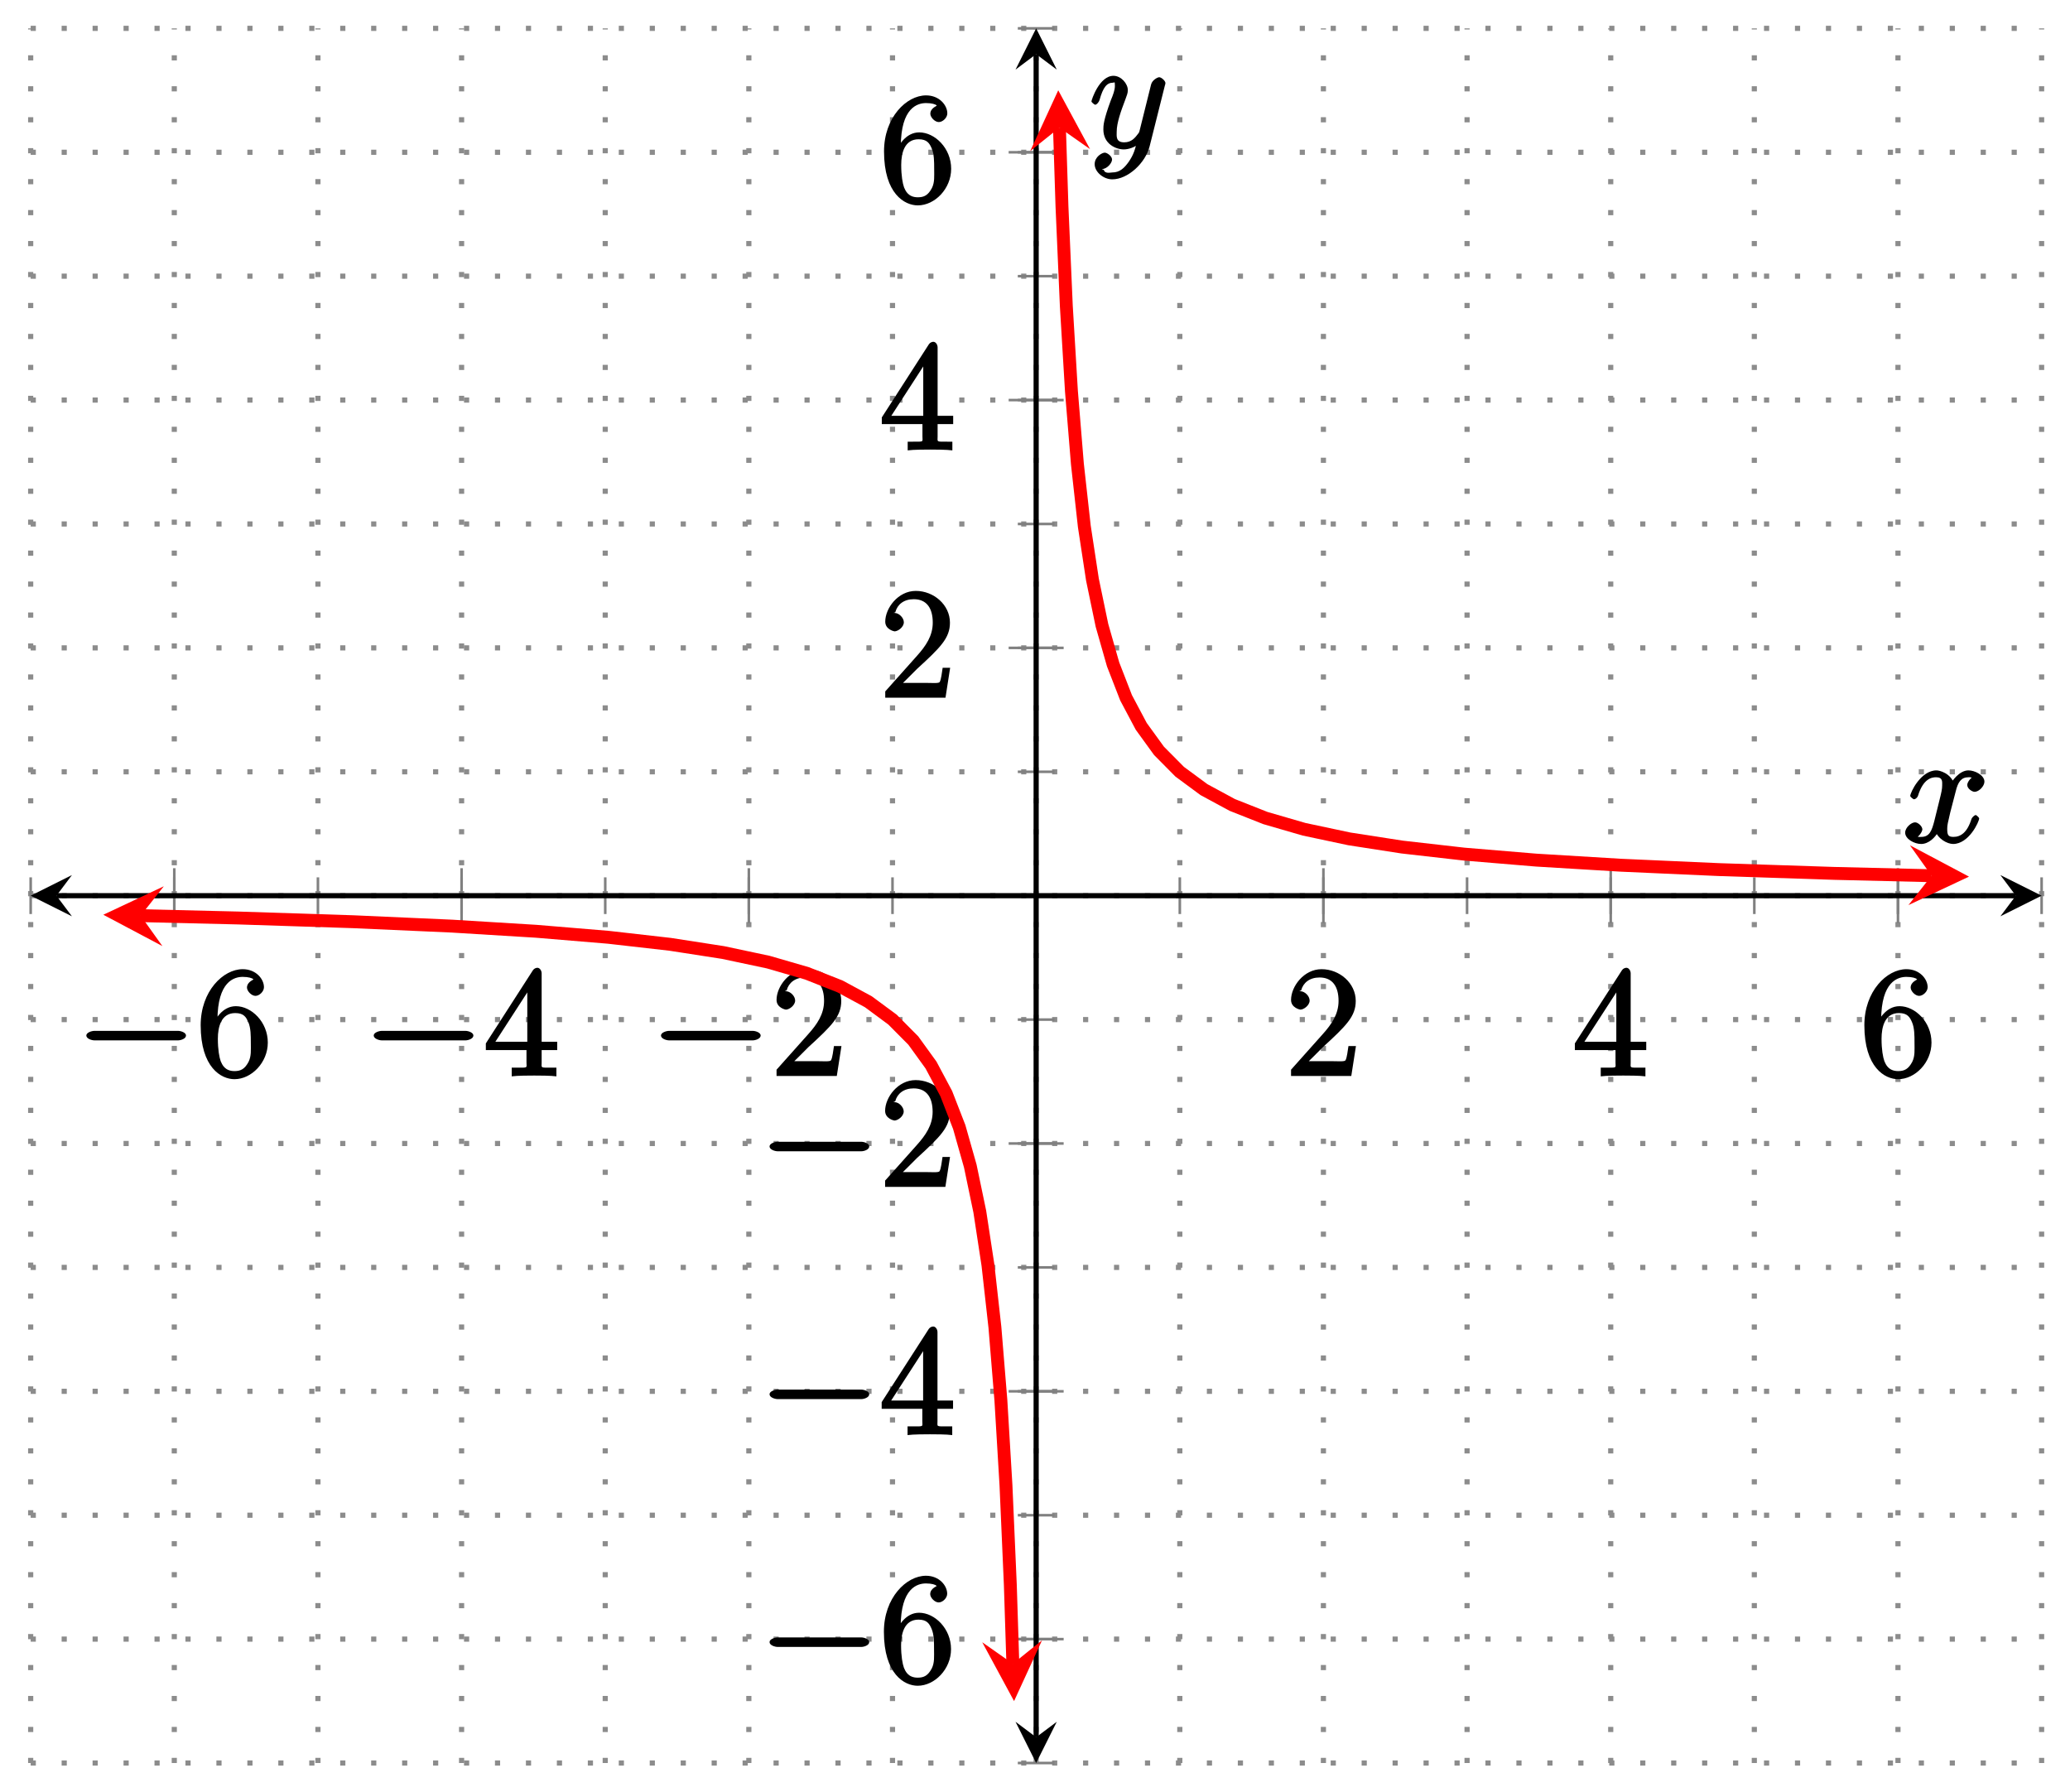
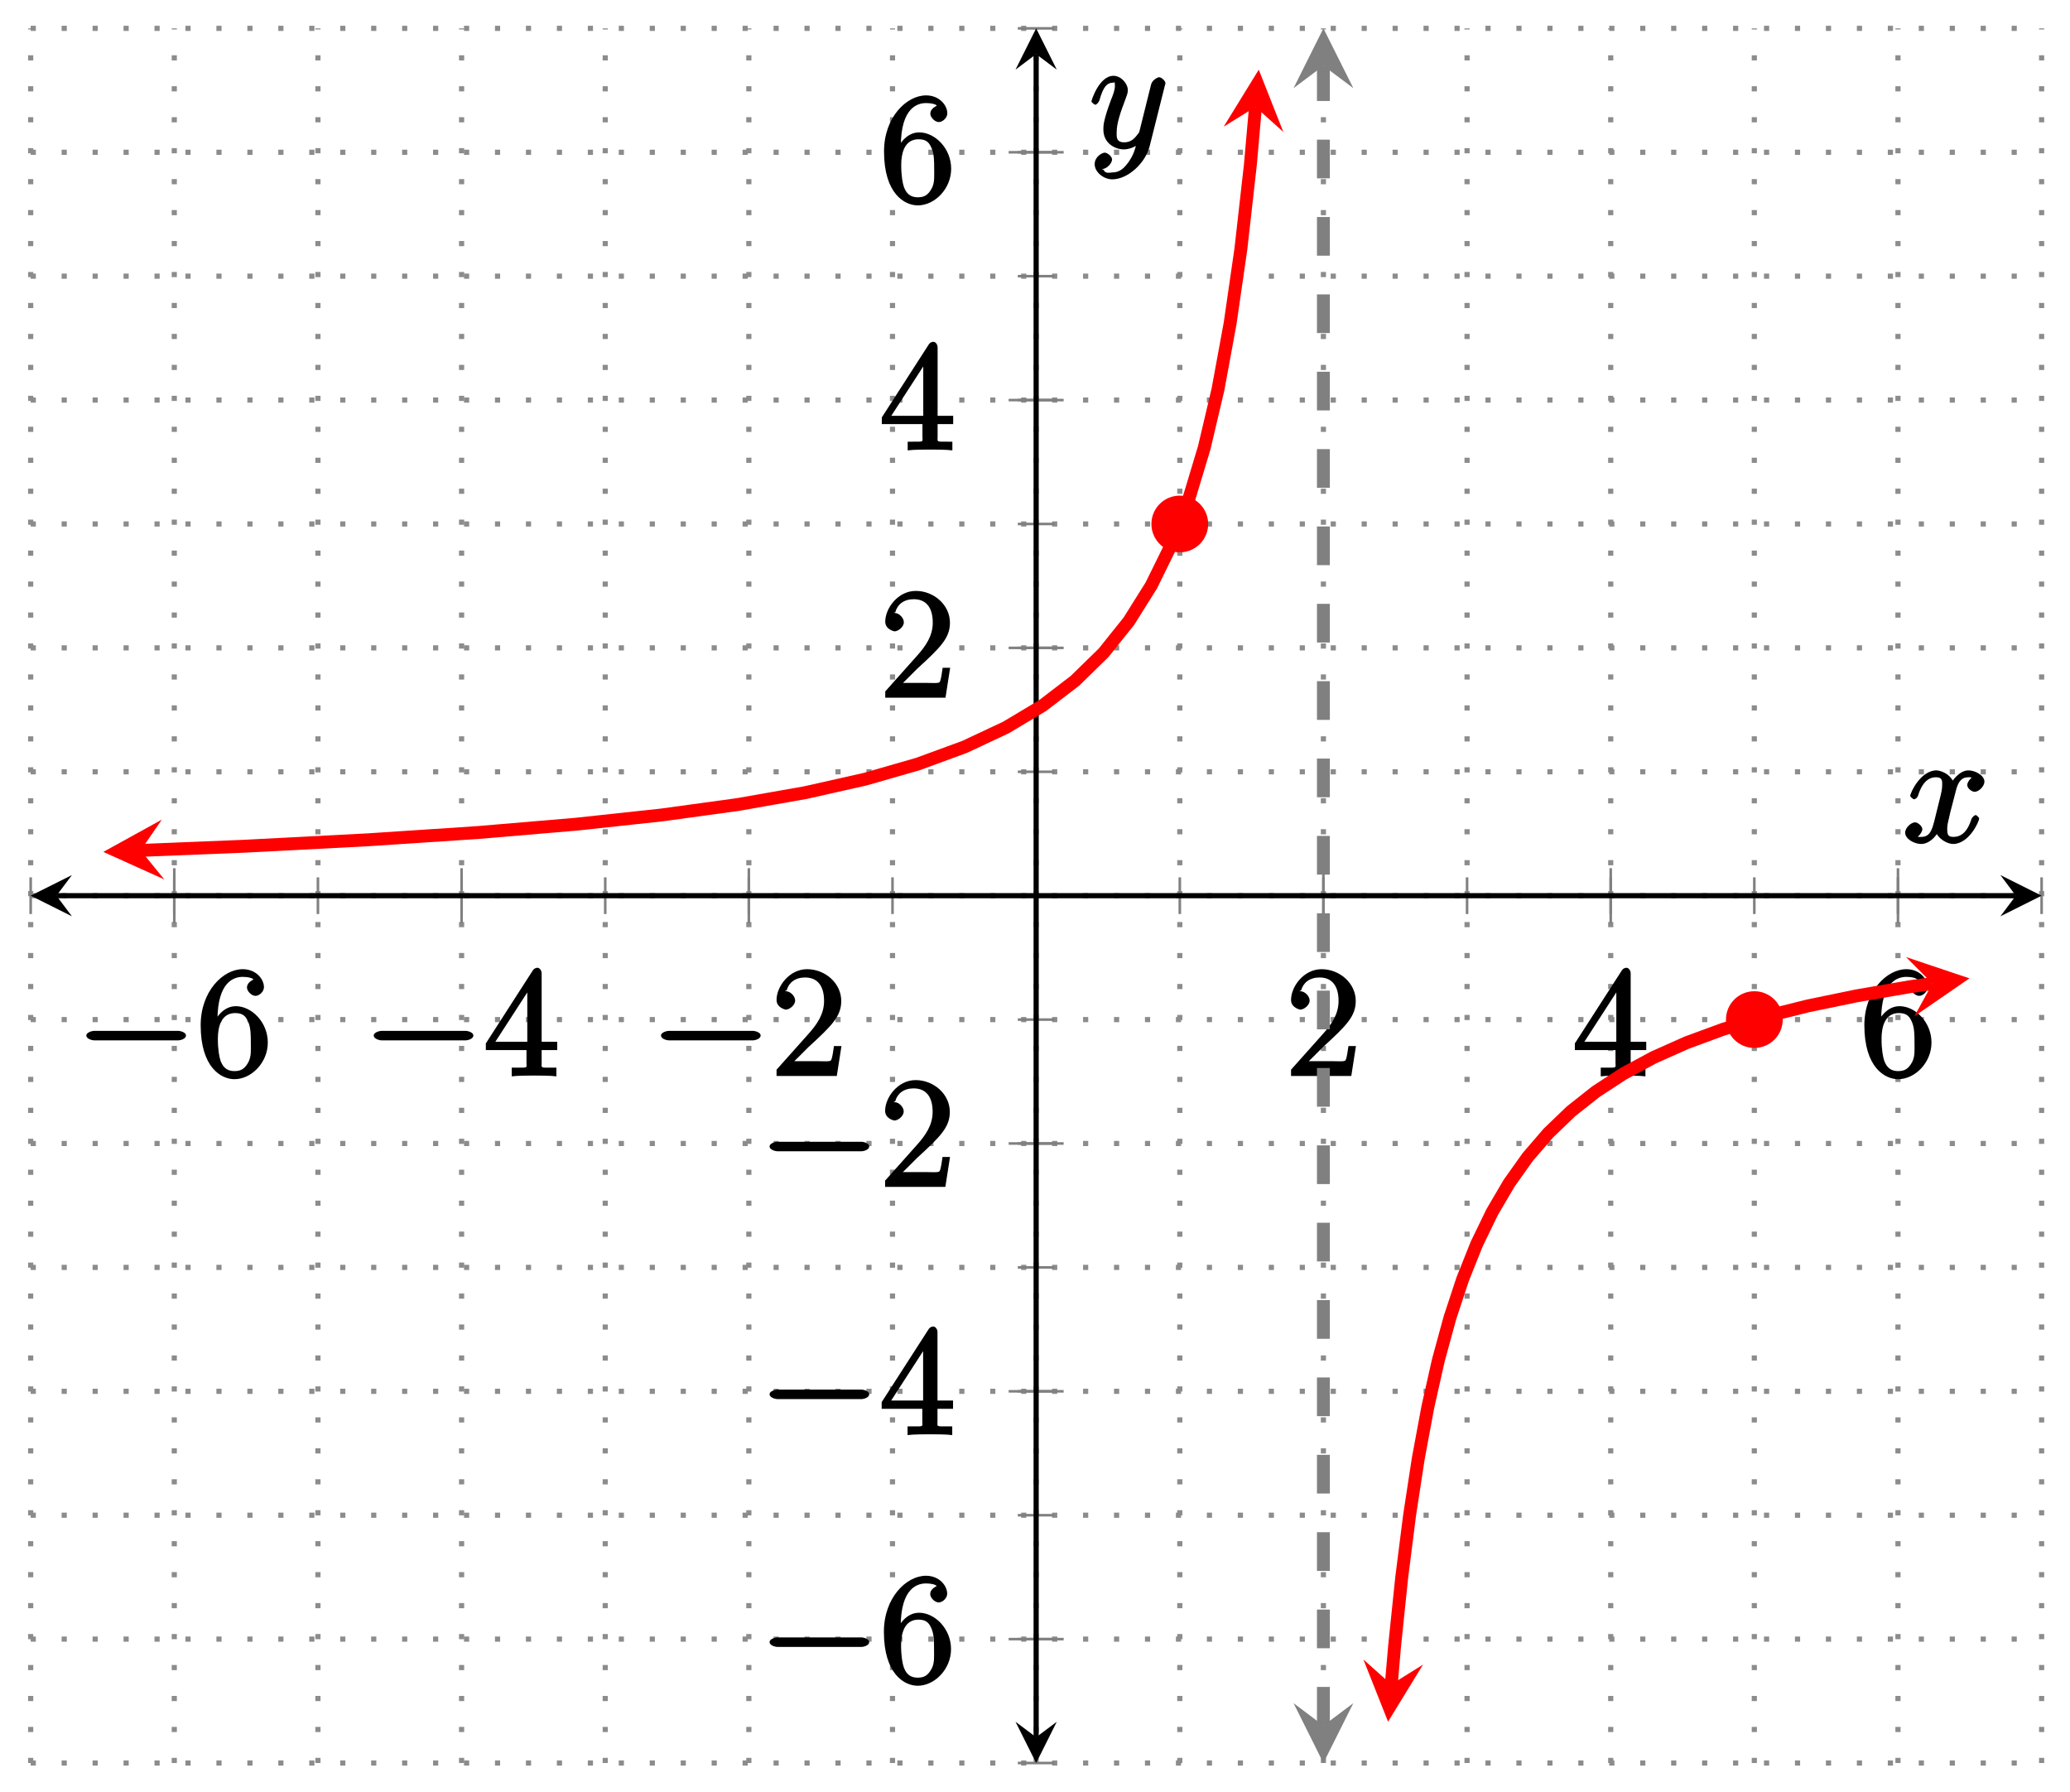
<svg xmlns="http://www.w3.org/2000/svg" xmlns:xlink="http://www.w3.org/1999/xlink" width="159.97pt" height="138.42pt" viewBox="0 0 159.97 138.42" version="1.1">
  <defs>
    <g>
      <symbol overflow="visible" id="glyph0-0">
        <path style="stroke:none;" d="" />
      </symbol>
      <symbol overflow="visible" id="glyph0-1">
        <path style="stroke:none;" d="M 7.875 -2.75 C 8.078 -2.75 8.484 -2.875 8.484 -3.125 C 8.484 -3.359 8.078 -3.484 7.875 -3.484 L 1.406 -3.484 C 1.203 -3.484 0.781 -3.359 0.781 -3.125 C 0.781 -2.875 1.203 -2.75 1.406 -2.75 Z M 7.875 -2.75 " />
      </symbol>
      <symbol overflow="visible" id="glyph1-0">
        <path style="stroke:none;" d="" />
      </symbol>
      <symbol overflow="visible" id="glyph1-1">
        <path style="stroke:none;" d="M 1.625 -4.297 C 1.625 -7.328 2.938 -7.656 3.578 -7.656 C 4.016 -7.656 4.328 -7.562 4.391 -7.469 C 4.531 -7.469 3.906 -7.312 3.906 -6.828 C 3.906 -6.562 4.25 -6.188 4.562 -6.188 C 4.859 -6.188 5.219 -6.516 5.219 -6.859 C 5.219 -7.484 4.609 -8.25 3.578 -8.25 C 2.062 -8.25 0.328 -6.547 0.328 -3.922 C 0.328 -0.641 1.922 0.25 2.938 0.25 C 4.25 0.25 5.516 -1.031 5.516 -2.578 C 5.516 -4.172 4.25 -5.391 3.047 -5.391 C 1.984 -5.391 1.422 -4.312 1.297 -3.984 L 1.625 -3.984 Z M 2.938 -0.375 C 2.188 -0.375 1.984 -0.891 1.875 -1.141 C 1.766 -1.453 1.656 -2.031 1.656 -2.875 C 1.656 -3.812 1.922 -4.859 3 -4.859 C 3.656 -4.859 3.844 -4.547 4.016 -4.141 C 4.203 -3.703 4.203 -3.109 4.203 -2.594 C 4.203 -1.984 4.25 -1.547 4.031 -1.094 C 3.734 -0.531 3.422 -0.375 2.938 -0.375 Z M 2.938 -0.375 " />
      </symbol>
      <symbol overflow="visible" id="glyph1-2">
        <path style="stroke:none;" d="M 4.469 -7.922 C 4.469 -8.156 4.312 -8.359 4.141 -8.359 C 4.047 -8.359 3.891 -8.312 3.797 -8.172 L 0.156 -2.516 L 0.156 -2 L 3.297 -2 L 3.297 -1.047 C 3.297 -0.609 3.438 -0.641 2.562 -0.641 L 2.156 -0.641 L 2.156 0.031 C 2.609 -0.031 3.547 -0.031 3.891 -0.031 C 4.219 -0.031 5.172 -0.031 5.609 0.031 L 5.609 -0.641 L 5.219 -0.641 C 4.344 -0.641 4.469 -0.609 4.469 -1.047 L 4.469 -2 L 5.672 -2 L 5.672 -2.641 L 4.469 -2.641 Z M 3.359 -7 L 3.359 -2.641 L 0.891 -2.641 L 3.641 -6.891 Z M 3.359 -7 " />
      </symbol>
      <symbol overflow="visible" id="glyph1-3">
        <path style="stroke:none;" d="M 5.266 -2.312 L 4.859 -2.312 C 4.797 -1.953 4.75 -1.406 4.625 -1.203 C 4.547 -1.094 3.984 -1.141 3.625 -1.141 L 1.406 -1.141 L 1.516 -0.891 C 1.844 -1.156 2.562 -1.922 2.875 -2.219 C 4.703 -3.891 5.422 -4.609 5.422 -5.797 C 5.422 -7.172 4.172 -8.25 2.781 -8.25 C 1.406 -8.25 0.422 -6.906 0.422 -5.875 C 0.422 -5.266 1.109 -5.125 1.141 -5.125 C 1.406 -5.125 1.859 -5.453 1.859 -5.828 C 1.859 -6.172 1.484 -6.547 1.141 -6.547 C 1.047 -6.547 1.016 -6.547 1.203 -6.609 C 1.359 -7.203 1.859 -7.609 2.625 -7.609 C 3.641 -7.609 4.094 -6.891 4.094 -5.797 C 4.094 -4.781 3.562 -4 2.875 -3.234 L 0.422 -0.484 L 0.422 0 L 5.078 0 L 5.438 -2.312 Z M 5.266 -2.312 " />
      </symbol>
      <symbol overflow="visible" id="glyph2-0">
        <path style="stroke:none;" d="" />
      </symbol>
      <symbol overflow="visible" id="glyph2-1">
        <path style="stroke:none;" d="M 5.672 -5.172 C 5.281 -5.109 4.969 -4.656 4.969 -4.438 C 4.969 -4.141 5.359 -3.906 5.531 -3.906 C 5.891 -3.906 6.297 -4.359 6.297 -4.688 C 6.297 -5.188 5.562 -5.562 5.062 -5.562 C 4.344 -5.562 3.766 -4.703 3.656 -4.469 L 3.984 -4.469 C 3.703 -5.359 2.812 -5.562 2.594 -5.562 C 1.375 -5.562 0.562 -3.844 0.562 -3.578 C 0.562 -3.531 0.781 -3.328 0.859 -3.328 C 0.953 -3.328 1.094 -3.438 1.156 -3.578 C 1.562 -4.922 2.219 -5.031 2.562 -5.031 C 3.094 -5.031 3.031 -4.672 3.031 -4.391 C 3.031 -4.125 2.969 -3.844 2.828 -3.281 L 2.422 -1.641 C 2.234 -0.922 2.062 -0.422 1.422 -0.422 C 1.359 -0.422 1.172 -0.375 0.922 -0.531 L 0.812 -0.281 C 1.25 -0.359 1.5 -0.859 1.5 -1 C 1.5 -1.25 1.156 -1.547 0.938 -1.547 C 0.641 -1.547 0.172 -1.141 0.172 -0.75 C 0.172 -0.25 0.891 0.125 1.406 0.125 C 1.984 0.125 2.5 -0.375 2.75 -0.859 L 2.469 -0.969 C 2.672 -0.266 3.438 0.125 3.875 0.125 C 5.094 0.125 5.891 -1.594 5.891 -1.859 C 5.891 -1.906 5.688 -2.109 5.625 -2.109 C 5.516 -2.109 5.328 -1.906 5.297 -1.812 C 4.969 -0.75 4.453 -0.422 3.906 -0.422 C 3.484 -0.422 3.422 -0.578 3.422 -1.062 C 3.422 -1.328 3.469 -1.516 3.656 -2.312 L 4.078 -3.938 C 4.25 -4.656 4.5 -5.031 5.062 -5.031 C 5.078 -5.031 5.297 -5.062 5.547 -4.906 Z M 5.672 -5.172 " />
      </symbol>
      <symbol overflow="visible" id="glyph2-2">
        <path style="stroke:none;" d="M 3.031 1.094 C 2.703 1.547 2.359 1.906 1.766 1.906 C 1.625 1.906 1.203 2.031 1.109 1.703 C 0.906 1.641 0.969 1.641 0.984 1.641 C 1.344 1.641 1.75 1.188 1.75 0.906 C 1.75 0.641 1.359 0.375 1.188 0.375 C 0.984 0.375 0.406 0.688 0.406 1.266 C 0.406 1.875 1.094 2.438 1.766 2.438 C 2.969 2.438 4.328 1.188 4.656 -0.125 L 5.828 -4.797 C 5.844 -4.859 5.875 -4.922 5.875 -5 C 5.875 -5.172 5.562 -5.453 5.391 -5.453 C 5.281 -5.453 4.859 -5.25 4.766 -4.891 L 3.891 -1.375 C 3.828 -1.156 3.875 -1.25 3.781 -1.109 C 3.531 -0.781 3.266 -0.422 2.688 -0.422 C 2.016 -0.422 2.109 -0.922 2.109 -1.25 C 2.109 -1.922 2.438 -2.844 2.766 -3.703 C 2.891 -4.047 2.969 -4.219 2.969 -4.453 C 2.969 -4.953 2.453 -5.562 1.859 -5.562 C 0.766 -5.562 0.156 -3.688 0.156 -3.578 C 0.156 -3.531 0.375 -3.328 0.453 -3.328 C 0.562 -3.328 0.734 -3.531 0.781 -3.688 C 1.062 -4.703 1.359 -5.031 1.828 -5.031 C 1.938 -5.031 1.969 -5.172 1.969 -4.781 C 1.969 -4.469 1.844 -4.125 1.656 -3.672 C 1.078 -2.109 1.078 -1.703 1.078 -1.422 C 1.078 -0.281 2.062 0.125 2.656 0.125 C 3 0.125 3.531 -0.031 3.844 -0.344 L 3.688 -0.516 C 3.516 0.141 3.438 0.5 3.031 1.094 Z M 3.031 1.094 " />
      </symbol>
    </g>
    <clipPath id="clip1">
-       <path d="M 2.371 56 L 93 56 L 93 136.23 L 2.371 136.23 Z M 2.371 56 " />
+       <path d="M 93 61 L 157.777 61 L 157.777 136.23 L 93 136.23 Z M 93 61 " />
    </clipPath>
    <clipPath id="clip2">
-       <path d="M 67 2.191 L 157.777 2.191 L 157.777 82 L 67 82 Z M 67 2.191 " />
+       <path d="M 2.371 2.191 L 112 2.191 L 112 80 L 2.371 80 Z M 2.371 2.191 " />
+     </clipPath>
+     <clipPath id="clip3">
+       <path d="M 99 131 L 105 131 L 105 136.23 L 99 136.23 Z M 99 131 " />
+     </clipPath>
+     <clipPath id="clip4">
+       <path d="M 99 2.191 L 105 2.191 L 105 7 L 99 7 Z M 99 2.191 " />
    </clipPath>
  </defs>
  <g id="surface1">
    <path style="fill:none;stroke-width:0.399;stroke-linecap:butt;stroke-linejoin:miter;stroke:rgb(54.999%,54.999%,54.999%);stroke-opacity:1;stroke-dasharray:0.399,1.993;stroke-miterlimit:10;" d="M 0.001 -0 L 0.001 134.039 M 11.099 -0 L 11.099 134.039 M 22.2 -0 L 22.2 134.039 M 33.302 -0 L 33.302 134.039 M 44.403 -0 L 44.403 134.039 M 55.501 -0 L 55.501 134.039 M 66.603 -0 L 66.603 134.039 M 77.704 -0 L 77.704 134.039 M 88.806 -0 L 88.806 134.039 M 99.903 -0 L 99.903 134.039 M 111.005 -0 L 111.005 134.039 M 122.107 -0 L 122.107 134.039 M 133.204 -0 L 133.204 134.039 M 144.306 -0 L 144.306 134.039 M 155.407 -0 L 155.407 134.039 " transform="matrix(1,0,0,-1,2.37,136.23)" />
    <path style="fill:none;stroke-width:0.399;stroke-linecap:butt;stroke-linejoin:miter;stroke:rgb(54.999%,54.999%,54.999%);stroke-opacity:1;stroke-dasharray:0.399,1.993;stroke-miterlimit:10;" d="M 0.001 -0 L 155.407 -0 M 0.001 9.574 L 155.407 9.574 M 0.001 19.148 L 155.407 19.148 M 0.001 28.722 L 155.407 28.722 M 0.001 38.296 L 155.407 38.296 M 0.001 47.871 L 155.407 47.871 M 0.001 57.445 L 155.407 57.445 M 0.001 67.019 L 155.407 67.019 M 0.001 76.593 L 155.407 76.593 M 0.001 86.168 L 155.407 86.168 M 0.001 95.742 L 155.407 95.742 M 0.001 105.316 L 155.407 105.316 M 0.001 114.89 L 155.407 114.89 M 0.001 124.464 L 155.407 124.464 M 0.001 134.039 L 155.407 134.039 " transform="matrix(1,0,0,-1,2.37,136.23)" />
    <path style="fill:none;stroke-width:0.199;stroke-linecap:butt;stroke-linejoin:miter;stroke:rgb(50%,50%,50%);stroke-opacity:1;stroke-miterlimit:10;" d="M 0.001 65.601 L 0.001 68.437 M 11.099 65.601 L 11.099 68.437 M 22.2 65.601 L 22.2 68.437 M 33.302 65.601 L 33.302 68.437 M 44.403 65.601 L 44.403 68.437 M 55.501 65.601 L 55.501 68.437 M 66.603 65.601 L 66.603 68.437 M 77.704 65.601 L 77.704 68.437 M 88.806 65.601 L 88.806 68.437 M 99.903 65.601 L 99.903 68.437 M 111.005 65.601 L 111.005 68.437 M 122.107 65.601 L 122.107 68.437 M 133.204 65.601 L 133.204 68.437 M 144.306 65.601 L 144.306 68.437 M 155.407 65.601 L 155.407 68.437 " transform="matrix(1,0,0,-1,2.37,136.23)" />
    <path style="fill:none;stroke-width:0.199;stroke-linecap:butt;stroke-linejoin:miter;stroke:rgb(50%,50%,50%);stroke-opacity:1;stroke-miterlimit:10;" d="M 11.099 64.894 L 11.099 69.144 M 33.302 64.894 L 33.302 69.144 M 55.501 64.894 L 55.501 69.144 M 99.903 64.894 L 99.903 69.144 M 122.107 64.894 L 122.107 69.144 M 144.306 64.894 L 144.306 69.144 " transform="matrix(1,0,0,-1,2.37,136.23)" />
    <path style="fill:none;stroke-width:0.199;stroke-linecap:butt;stroke-linejoin:miter;stroke:rgb(50%,50%,50%);stroke-opacity:1;stroke-miterlimit:10;" d="M 76.286 -0 L 79.122 -0 M 76.286 9.574 L 79.122 9.574 M 76.286 19.148 L 79.122 19.148 M 76.286 28.722 L 79.122 28.722 M 76.286 38.296 L 79.122 38.296 M 76.286 47.871 L 79.122 47.871 M 76.286 57.445 L 79.122 57.445 M 76.286 67.019 L 79.122 67.019 M 76.286 76.593 L 79.122 76.593 M 76.286 86.168 L 79.122 86.168 M 76.286 95.742 L 79.122 95.742 M 76.286 105.316 L 79.122 105.316 M 76.286 114.89 L 79.122 114.89 M 76.286 124.464 L 79.122 124.464 M 76.286 134.039 L 79.122 134.039 " transform="matrix(1,0,0,-1,2.37,136.23)" />
    <path style="fill:none;stroke-width:0.199;stroke-linecap:butt;stroke-linejoin:miter;stroke:rgb(50%,50%,50%);stroke-opacity:1;stroke-miterlimit:10;" d="M 75.579 9.574 L 79.829 9.574 M 75.579 28.722 L 79.829 28.722 M 75.579 47.871 L 79.829 47.871 M 75.579 86.168 L 79.829 86.168 M 75.579 105.316 L 79.829 105.316 M 75.579 124.464 L 79.829 124.464 " transform="matrix(1,0,0,-1,2.37,136.23)" />
    <path style="fill:none;stroke-width:0.399;stroke-linecap:butt;stroke-linejoin:miter;stroke:rgb(0%,0%,0%);stroke-opacity:1;stroke-miterlimit:10;" d="M 1.993 67.019 L 153.415 67.019 " transform="matrix(1,0,0,-1,2.37,136.23)" />
    <path style=" stroke:none;fill-rule:nonzero;fill:rgb(0%,0%,0%);fill-opacity:1;" d="M 2.371 69.211 L 5.559 70.805 L 4.363 69.211 L 5.559 67.617 " />
    <path style=" stroke:none;fill-rule:nonzero;fill:rgb(0%,0%,0%);fill-opacity:1;" d="M 157.777 69.211 L 154.59 67.617 L 155.785 69.211 L 154.59 70.805 " />
    <path style="fill:none;stroke-width:0.399;stroke-linecap:butt;stroke-linejoin:miter;stroke:rgb(0%,0%,0%);stroke-opacity:1;stroke-miterlimit:10;" d="M 77.704 1.992 L 77.704 132.046 " transform="matrix(1,0,0,-1,2.37,136.23)" />
    <path style=" stroke:none;fill-rule:nonzero;fill:rgb(0%,0%,0%);fill-opacity:1;" d="M 80.074 136.23 L 81.668 133.043 L 80.074 134.238 L 78.48 133.043 " />
    <path style=" stroke:none;fill-rule:nonzero;fill:rgb(0%,0%,0%);fill-opacity:1;" d="M 80.074 2.191 L 78.48 5.379 L 80.074 4.184 L 81.668 5.379 " />
    <g style="fill:rgb(0%,0%,0%);fill-opacity:1;">
      <use xlink:href="#glyph0-1" x="5.89" y="83.14" />
    </g>
    <g style="fill:rgb(0%,0%,0%);fill-opacity:1;">
      <use xlink:href="#glyph1-1" x="15.18" y="83.14" />
    </g>
    <g style="fill:rgb(0%,0%,0%);fill-opacity:1;">
      <use xlink:href="#glyph0-1" x="28.1" y="83.14" />
    </g>
    <g style="fill:rgb(0%,0%,0%);fill-opacity:1;">
      <use xlink:href="#glyph1-2" x="37.39" y="83.14" />
    </g>
    <g style="fill:rgb(0%,0%,0%);fill-opacity:1;">
      <use xlink:href="#glyph0-1" x="50.3" y="83.14" />
    </g>
    <g style="fill:rgb(0%,0%,0%);fill-opacity:1;">
      <use xlink:href="#glyph1-3" x="59.59" y="83.14" />
    </g>
    <g style="fill:rgb(0%,0%,0%);fill-opacity:1;">
      <use xlink:href="#glyph1-3" x="99.35" y="83.14" />
    </g>
    <g style="fill:rgb(0%,0%,0%);fill-opacity:1;">
      <use xlink:href="#glyph1-2" x="121.55" y="83.14" />
    </g>
    <g style="fill:rgb(0%,0%,0%);fill-opacity:1;">
      <use xlink:href="#glyph1-1" x="143.75" y="83.14" />
    </g>
    <g style="fill:rgb(0%,0%,0%);fill-opacity:1;">
      <use xlink:href="#glyph0-1" x="58.69" y="130.01" />
    </g>
    <g style="fill:rgb(0%,0%,0%);fill-opacity:1;">
      <use xlink:href="#glyph1-1" x="67.98" y="130.01" />
    </g>
    <g style="fill:rgb(0%,0%,0%);fill-opacity:1;">
      <use xlink:href="#glyph0-1" x="58.69" y="110.86" />
    </g>
    <g style="fill:rgb(0%,0%,0%);fill-opacity:1;">
      <use xlink:href="#glyph1-2" x="67.98" y="110.86" />
    </g>
    <g style="fill:rgb(0%,0%,0%);fill-opacity:1;">
      <use xlink:href="#glyph0-1" x="58.69" y="91.71" />
    </g>
    <g style="fill:rgb(0%,0%,0%);fill-opacity:1;">
      <use xlink:href="#glyph1-3" x="67.98" y="91.71" />
    </g>
    <g style="fill:rgb(0%,0%,0%);fill-opacity:1;">
      <use xlink:href="#glyph1-3" x="67.99" y="53.91" />
    </g>
    <g style="fill:rgb(0%,0%,0%);fill-opacity:1;">
      <use xlink:href="#glyph1-2" x="67.99" y="34.77" />
    </g>
    <g style="fill:rgb(0%,0%,0%);fill-opacity:1;">
      <use xlink:href="#glyph1-1" x="67.99" y="15.62" />
    </g>
    <g clip-path="url(#clip1)" clip-rule="nonzero">
-       <path style="fill:none;stroke-width:0.996;stroke-linecap:butt;stroke-linejoin:miter;stroke:rgb(100%,0%,0%);stroke-opacity:1;stroke-miterlimit:10;" d="M 75.903 7.671 L 75.708 13.769 L 75.372 21.46 L 74.978 28.039 L 74.517 33.667 L 73.978 38.484 L 73.349 42.605 L 72.614 46.128 L 71.759 49.144 L 70.755 51.726 L 69.579 53.933 L 68.212 55.824 L 66.607 57.441 L 64.735 58.824 L 62.548 60.007 L 59.989 61.019 L 57.001 61.886 L 53.505 62.628 L 49.423 63.261 L 44.65 63.804 L 39.071 64.269 L 32.552 64.668 L 24.931 65.007 L 16.025 65.296 L 8.501 65.476 " transform="matrix(1,0,0,-1,2.37,136.23)" />
+       <path style="fill:none;stroke-width:0.996;stroke-linecap:butt;stroke-linejoin:miter;stroke:rgb(100%,0%,0%);stroke-opacity:1;stroke-miterlimit:10;" d="M 105.15 6.074 L 105.403 9.027 L 105.954 14.332 L 106.564 19.152 L 107.235 23.531 L 107.974 27.507 L 108.786 31.121 L 109.681 34.402 L 110.665 37.386 L 111.747 40.097 L 112.939 42.558 L 114.251 44.796 L 115.696 46.828 L 117.286 48.675 L 119.036 50.355 L 120.962 51.878 L 123.079 53.261 L 125.415 54.519 L 127.982 55.664 L 130.81 56.703 L 133.919 57.648 L 137.345 58.503 L 141.114 59.281 L 145.263 59.992 L 146.966 60.23 " transform="matrix(1,0,0,-1,2.37,136.23)" />
    </g>
-     <path style=" stroke:none;fill-rule:nonzero;fill:rgb(100%,0%,0%);fill-opacity:1;" d="M 78.367 131.445 L 80.527 126.75 L 78.273 128.559 L 75.906 126.898 " />
-     <path style=" stroke:none;fill-rule:nonzero;fill:rgb(100%,0%,0%);fill-opacity:1;" d="M 7.984 70.684 L 12.551 73.105 L 10.871 70.754 L 12.66 68.484 " />
+     <path style=" stroke:none;fill-rule:nonzero;fill:rgb(100%,0%,0%);fill-opacity:1;" d="M 107.27 133.039 L 109.969 128.629 L 107.52 130.156 L 105.363 128.23 " />
+     <path style=" stroke:none;fill-rule:nonzero;fill:rgb(100%,0%,0%);fill-opacity:1;" d="M 152.199 75.598 L 147.297 73.953 L 149.336 76 L 147.941 78.531 " />
    <g clip-path="url(#clip2)" clip-rule="nonzero">
-       <path style="fill:none;stroke-width:0.996;stroke-linecap:butt;stroke-linejoin:miter;stroke:rgb(100%,0%,0%);stroke-opacity:1;stroke-miterlimit:10;" d="M 79.505 126.367 L 79.7 120.269 L 80.036 112.578 L 80.431 106 L 80.892 100.375 L 81.427 95.554 L 82.056 91.437 L 82.79 87.91 L 83.65 84.894 L 84.653 82.312 L 85.825 80.105 L 87.196 78.214 L 88.798 76.597 L 90.673 75.214 L 92.86 74.031 L 95.419 73.019 L 98.407 72.152 L 101.9 71.41 L 105.985 70.777 L 110.759 70.234 L 116.337 69.769 L 122.857 69.375 L 130.478 69.035 L 139.384 68.742 L 146.903 68.562 " transform="matrix(1,0,0,-1,2.37,136.23)" />
+       <path style="fill:none;stroke-width:0.996;stroke-linecap:butt;stroke-linejoin:miter;stroke:rgb(100%,0%,0%);stroke-opacity:1;stroke-miterlimit:10;" d="M 94.653 127.968 L 94.259 123.496 L 93.525 116.988 L 92.692 111.23 L 91.755 106.136 L 90.692 101.628 L 89.493 97.644 L 88.138 94.113 L 86.603 90.992 L 84.872 88.23 L 82.915 85.785 L 80.704 83.625 L 78.204 81.71 L 75.376 80.019 L 72.181 78.519 L 68.571 77.195 L 64.493 76.023 L 59.88 74.984 L 54.669 74.066 L 48.775 73.257 L 42.118 72.539 L 34.595 71.902 L 26.087 71.339 L 16.478 70.839 L 8.501 70.519 " transform="matrix(1,0,0,-1,2.37,136.23)" />
    </g>
-     <path style=" stroke:none;fill-rule:nonzero;fill:rgb(100%,0%,0%);fill-opacity:1;" d="M 81.781 6.977 L 79.617 11.672 L 81.875 9.863 L 84.238 11.523 " />
-     <path style=" stroke:none;fill-rule:nonzero;fill:rgb(100%,0%,0%);fill-opacity:1;" d="M 152.164 67.738 L 147.598 65.316 L 149.273 67.668 L 147.484 69.938 " />
+     <path style=" stroke:none;fill-rule:nonzero;fill:rgb(100%,0%,0%);fill-opacity:1;" d="M 97.277 5.383 L 94.566 9.789 L 97.023 8.262 L 99.176 10.195 " />
+     <path style=" stroke:none;fill-rule:nonzero;fill:rgb(100%,0%,0%);fill-opacity:1;" d="M 7.984 65.828 L 12.695 67.953 L 10.871 65.711 L 12.508 63.332 " />
+     <path style="fill:none;stroke-width:0.996;stroke-linecap:butt;stroke-linejoin:miter;stroke:rgb(50%,50%,50%);stroke-opacity:1;stroke-dasharray:2.989,2.989;stroke-miterlimit:10;" d="M 99.903 2.89 L 99.903 131.148 " transform="matrix(1,0,0,-1,2.37,136.23)" />
+     <g clip-path="url(#clip3)" clip-rule="nonzero">
+       <path style=" stroke:none;fill-rule:nonzero;fill:rgb(50%,50%,50%);fill-opacity:1;" d="M 102.273 136.23 L 104.586 131.605 L 102.273 133.34 L 99.965 131.605 " />
+     </g>
+     <g clip-path="url(#clip4)" clip-rule="nonzero">
+       <path style=" stroke:none;fill-rule:nonzero;fill:rgb(50%,50%,50%);fill-opacity:1;" d="M 102.273 2.191 L 99.965 6.812 L 102.273 5.082 L 104.586 6.812 " />
+     </g>
+     <path style="fill-rule:nonzero;fill:rgb(100%,0%,0%);fill-opacity:1;stroke-width:0.399;stroke-linecap:butt;stroke-linejoin:miter;stroke:rgb(100%,0%,0%);stroke-opacity:1;stroke-miterlimit:10;" d="M 90.798 95.742 C 90.798 96.843 89.903 97.734 88.806 97.734 C 87.704 97.734 86.81 96.843 86.81 95.742 C 86.81 94.64 87.704 93.75 88.806 93.75 C 89.903 93.75 90.798 94.64 90.798 95.742 Z M 90.798 95.742 " transform="matrix(1,0,0,-1,2.37,136.23)" />
+     <path style="fill-rule:nonzero;fill:rgb(100%,0%,0%);fill-opacity:1;stroke-width:0.399;stroke-linecap:butt;stroke-linejoin:miter;stroke:rgb(100%,0%,0%);stroke-opacity:1;stroke-miterlimit:10;" d="M 135.2 57.445 C 135.2 58.546 134.306 59.437 133.204 59.437 C 132.107 59.437 131.212 58.546 131.212 57.445 C 131.212 56.343 132.107 55.453 133.204 55.453 C 134.306 55.453 135.2 56.343 135.2 57.445 Z M 135.2 57.445 " transform="matrix(1,0,0,-1,2.37,136.23)" />
    <g style="fill:rgb(0%,0%,0%);fill-opacity:1;">
      <use xlink:href="#glyph2-1" x="147.06" y="65.09" />
    </g>
    <g style="fill:rgb(0%,0%,0%);fill-opacity:1;">
      <use xlink:href="#glyph2-2" x="84.19" y="11.42" />
    </g>
  </g>
</svg>
